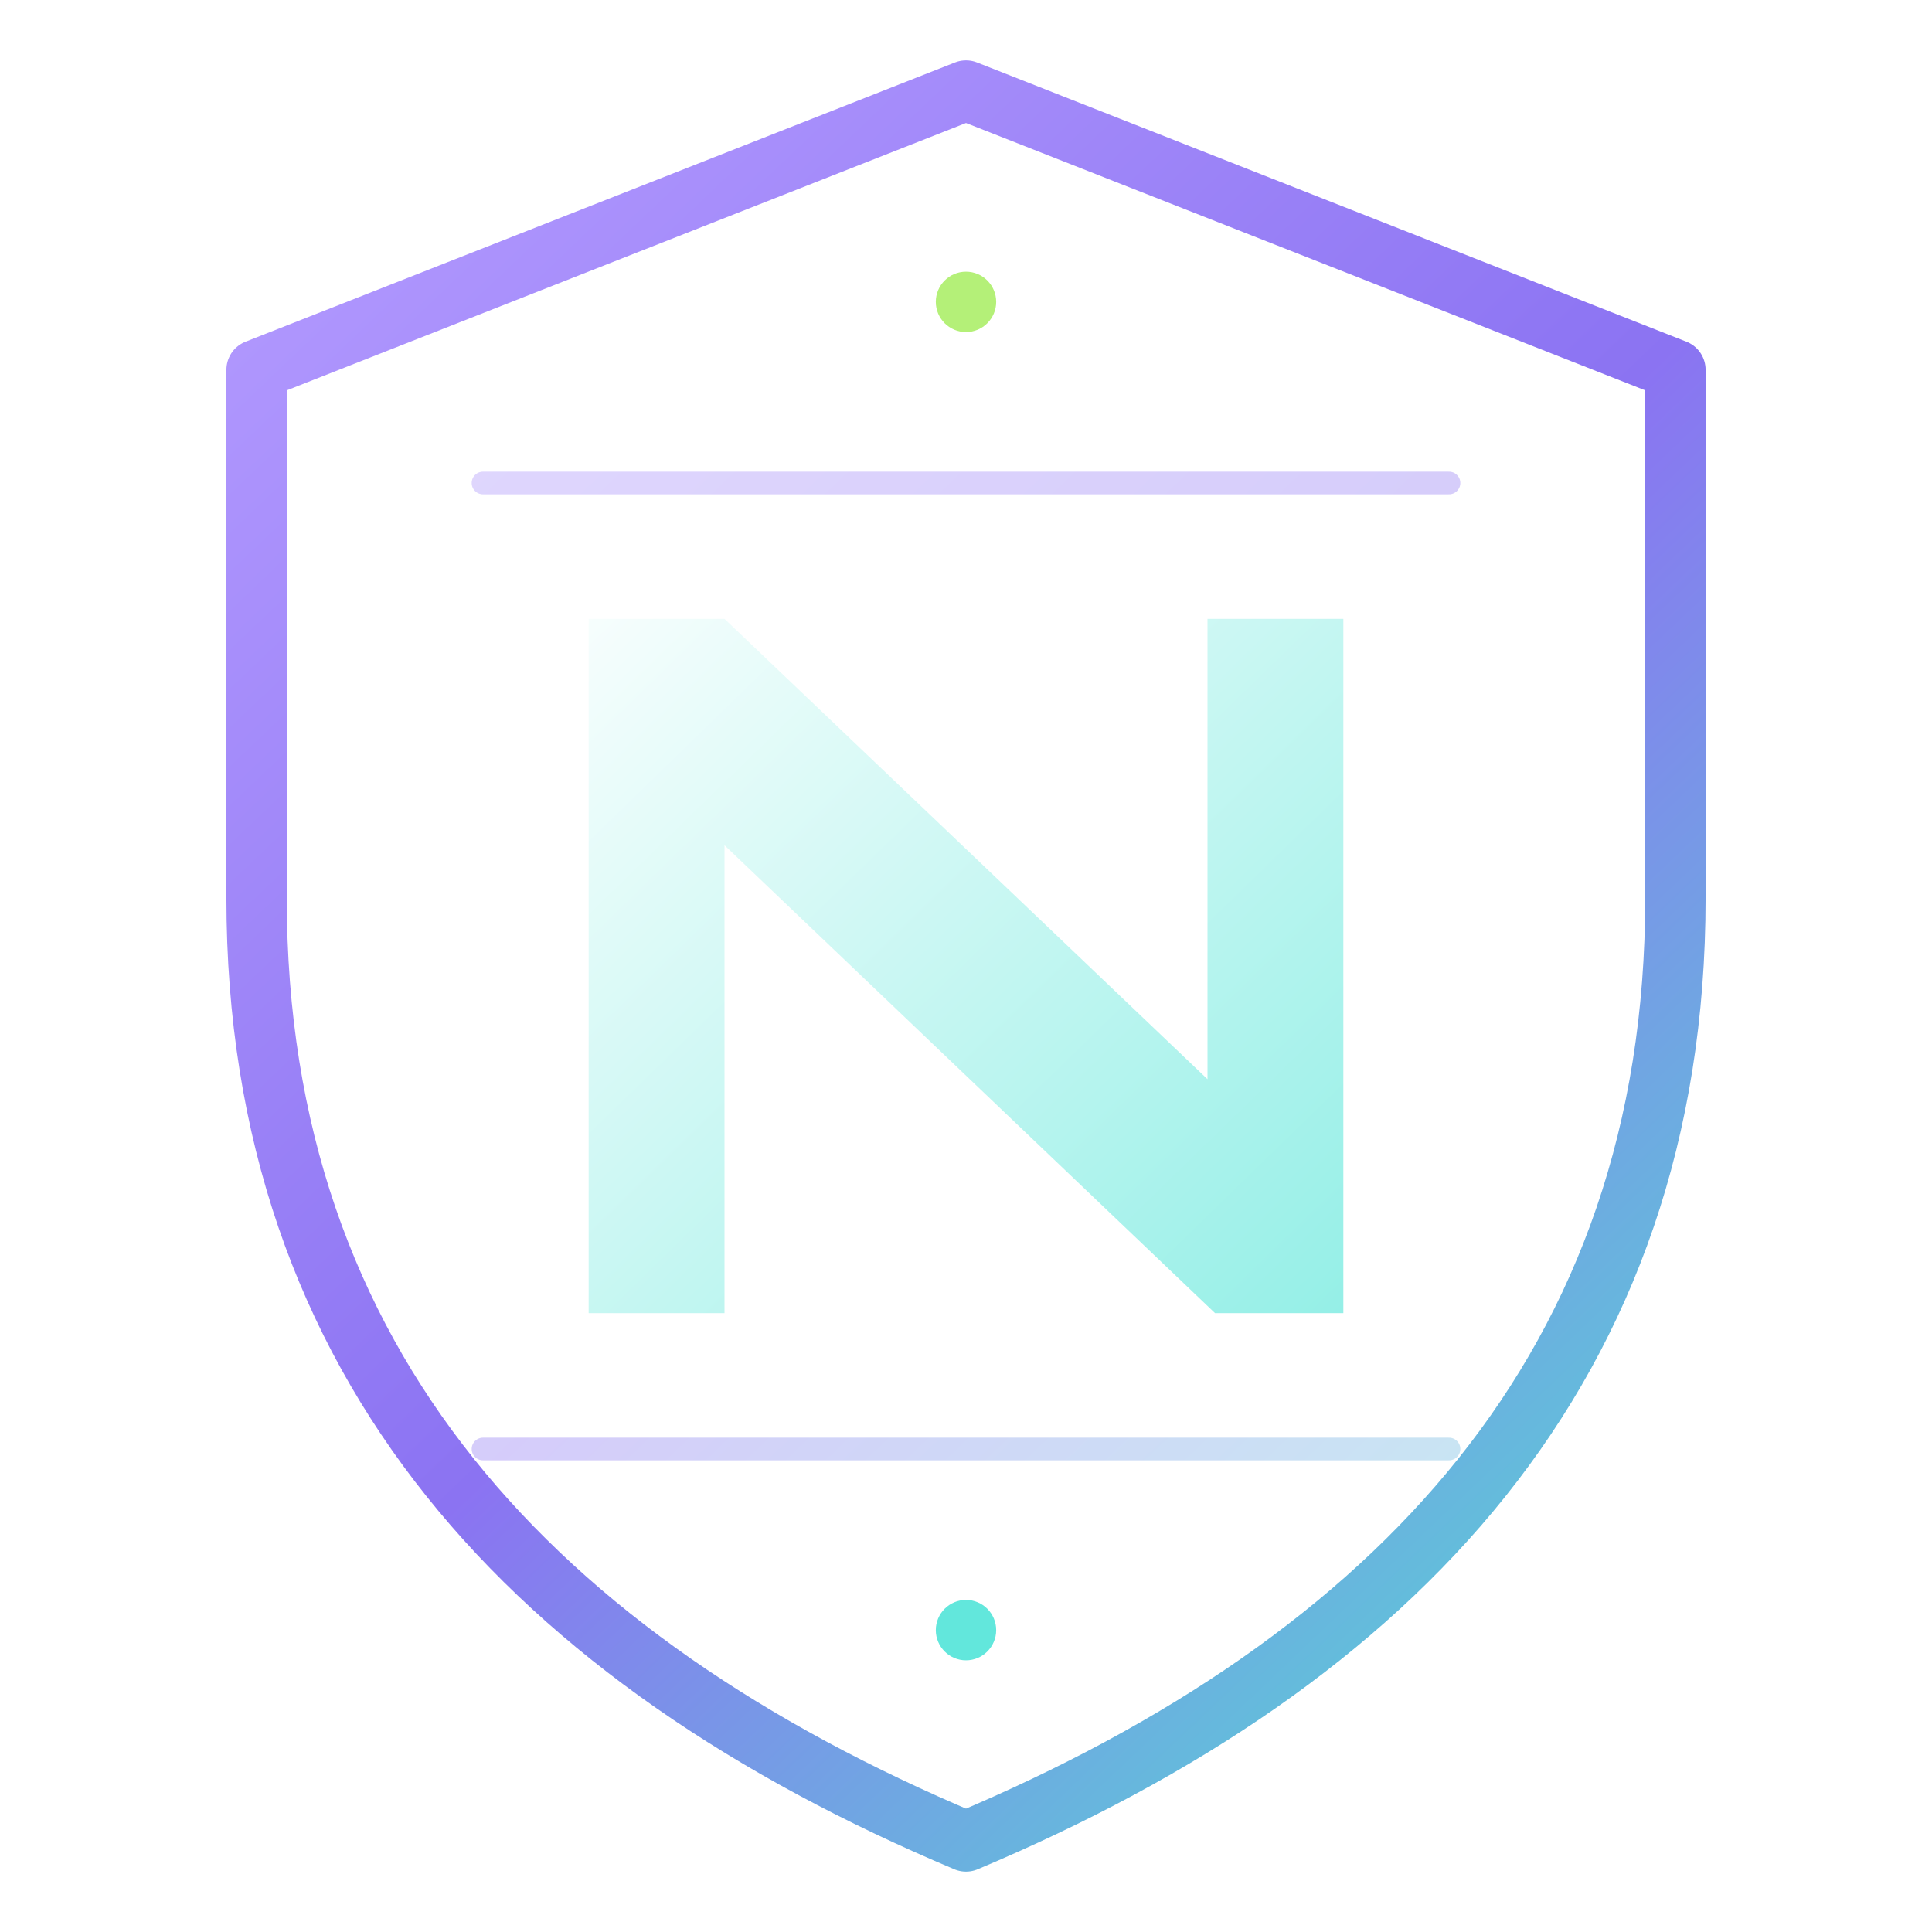
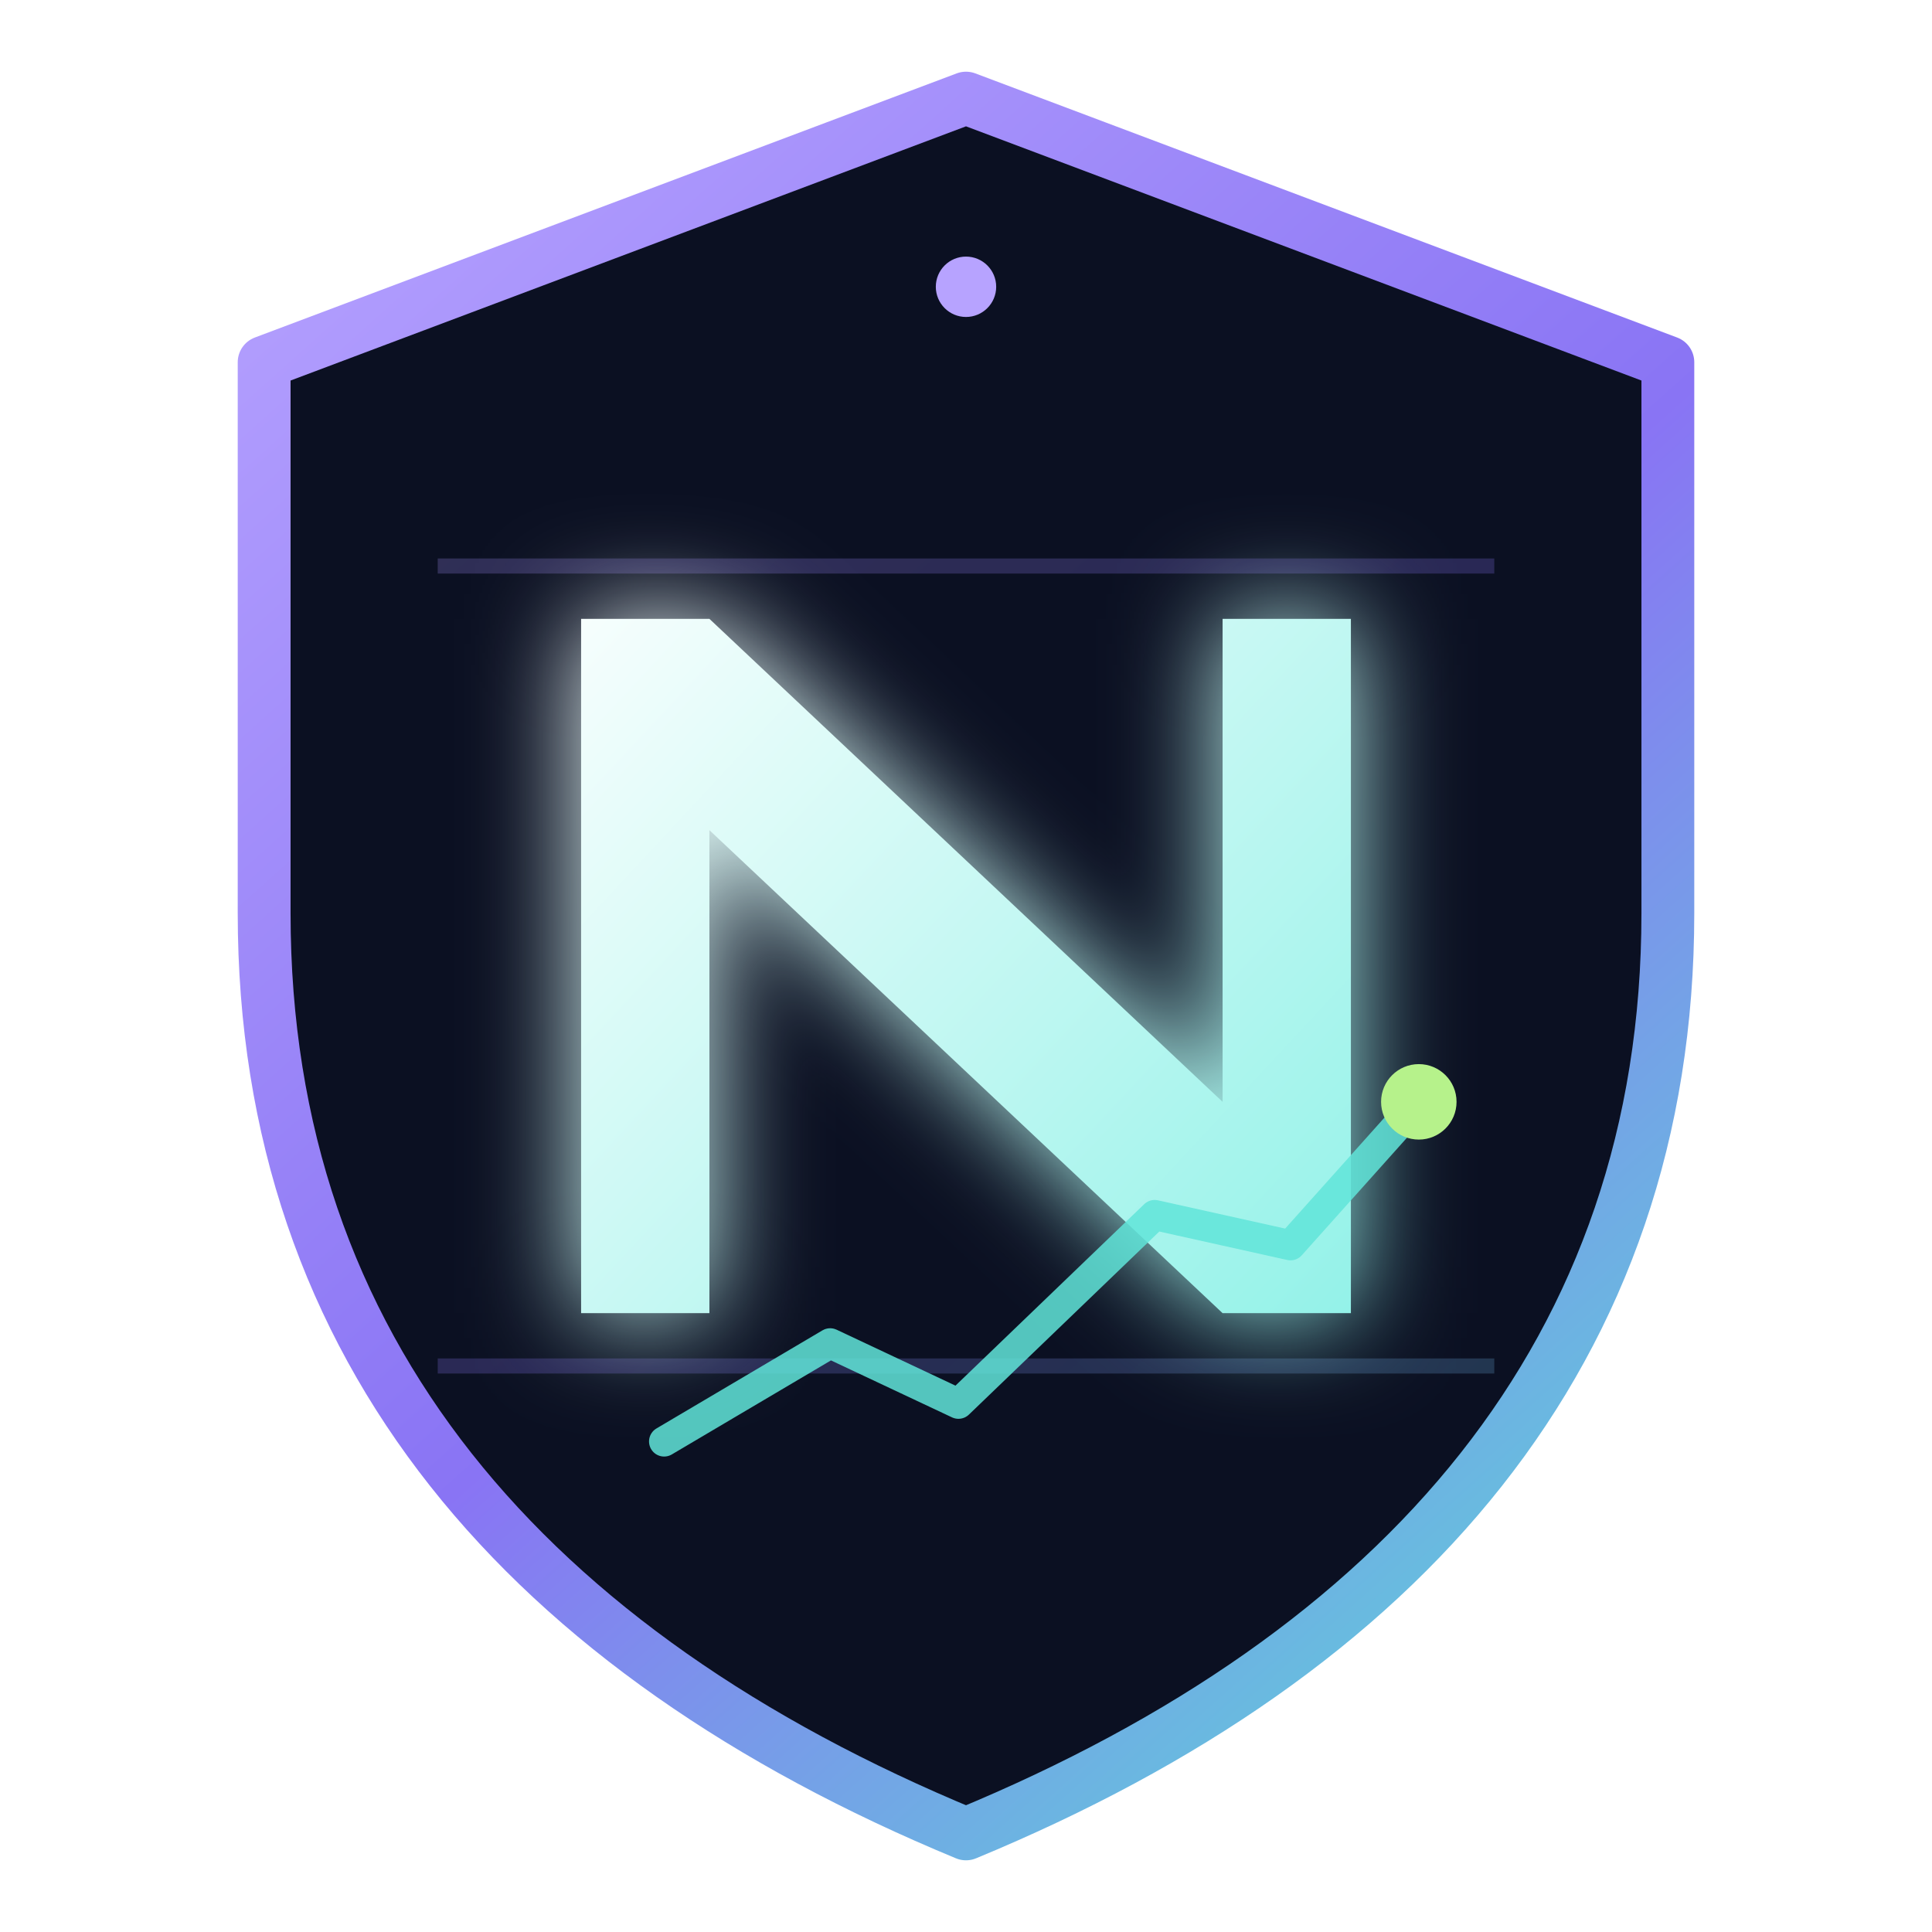
- <svg xmlns="http://www.w3.org/2000/svg" viewBox="0 0 256 256" fill="none">
+ <svg xmlns="http://www.w3.org/2000/svg" viewBox="0 0 256 256" fill="none" role="img" aria-labelledby="title desc">
  <defs>
-     <linearGradient id="g" x1="28" y1="24" x2="226" y2="232" gradientUnits="userSpaceOnUse">
-       <stop stop-color="#B49BFF" />
-       <stop offset=".52" stop-color="#8B73F2" />
-       <stop offset="1" stop-color="#53DCD2" />
+     <linearGradient id="edge" x1="30" y1="18" x2="228" y2="239" gradientUnits="userSpaceOnUse">
+       <stop stop-color="#B7A3FF" />
+       <stop offset=".52" stop-color="#8974F4" />
+       <stop offset="1" stop-color="#58E0D5" />
    </linearGradient>
-     <linearGradient id="s" x1="72" y1="72" x2="182" y2="185" gradientUnits="userSpaceOnUse">
+     <linearGradient id="mark" x1="70" y1="72" x2="186" y2="180" gradientUnits="userSpaceOnUse">
      <stop stop-color="#FFFFFF" />
-       <stop offset="1" stop-color="#8DEEE5" />
+       <stop offset="1" stop-color="#8DF1E7" />
    </linearGradient>
+     <filter id="glow" x="15" y="10" width="226" height="239" color-interpolation-filters="sRGB" filterUnits="userSpaceOnUse">
+       <feGaussianBlur stdDeviation="7" result="b" />
+       <feComposite in="SourceGraphic" in2="b" operator="over" />
+     </filter>
  </defs>
-   <path d="M128 12 222 49v70c0 62-37 101-94 125-57-24-94-63-94-125V49l94-37Z" stroke="url(#g)" stroke-width="8" stroke-linejoin="round" />
-   <path d="M78 174V82h18l64 61V82h18v92h-17l-65-62v62H78Z" fill="url(#s)" />
-   <path d="M64 64h128M64 192h128" stroke="url(#g)" stroke-opacity=".36" stroke-width="3" stroke-linecap="round" />
-   <circle cx="128" cy="40" r="4" fill="#B4F078" />
-   <circle cx="128" cy="216" r="4" fill="#62E7DC" />
+   <path d="M128 13 221 48v73c0 58-35 98-93 122-58-24-93-64-93-122V48l93-35Z" fill="#0B1022" stroke="url(#edge)" stroke-width="7" stroke-linejoin="round" />
+   <path d="M58 75h140M58 181h140" stroke="url(#edge)" stroke-opacity=".24" stroke-width="2" />
+   <path d="M77 174V82h17l68 64V82h17v92h-17L94 110v64H77Z" fill="url(#mark)" filter="url(#glow)" />
+   <path d="m88 191 22-13 17 8 26-25 18 4 17-19" stroke="#60E5D9" stroke-width="4" stroke-linecap="round" stroke-linejoin="round" opacity=".85" />
+   <circle cx="188" cy="146" r="5" fill="#B6F28B" />
+   <circle cx="128" cy="38" r="4" fill="#B7A3FF" />
</svg>
